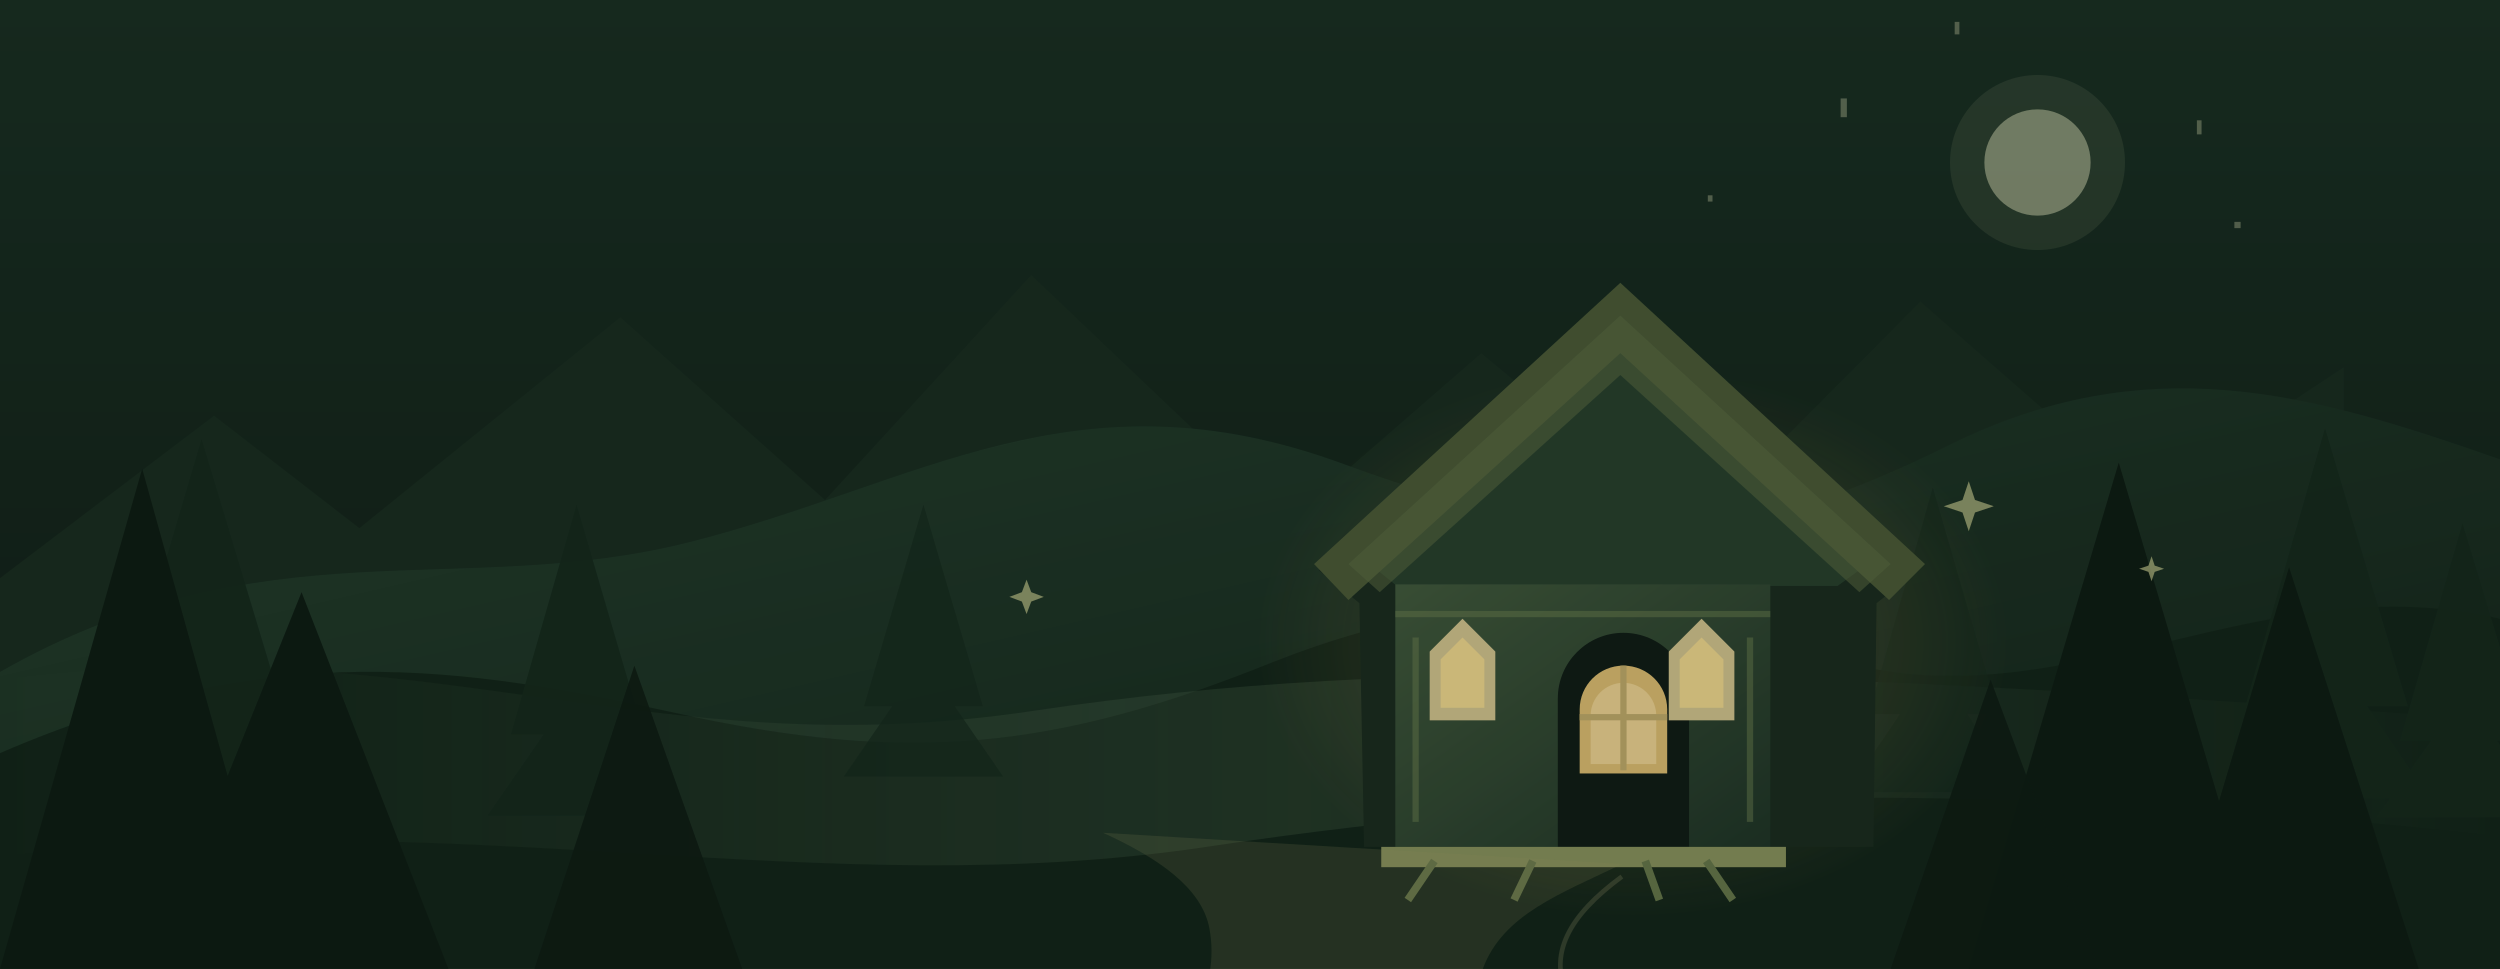
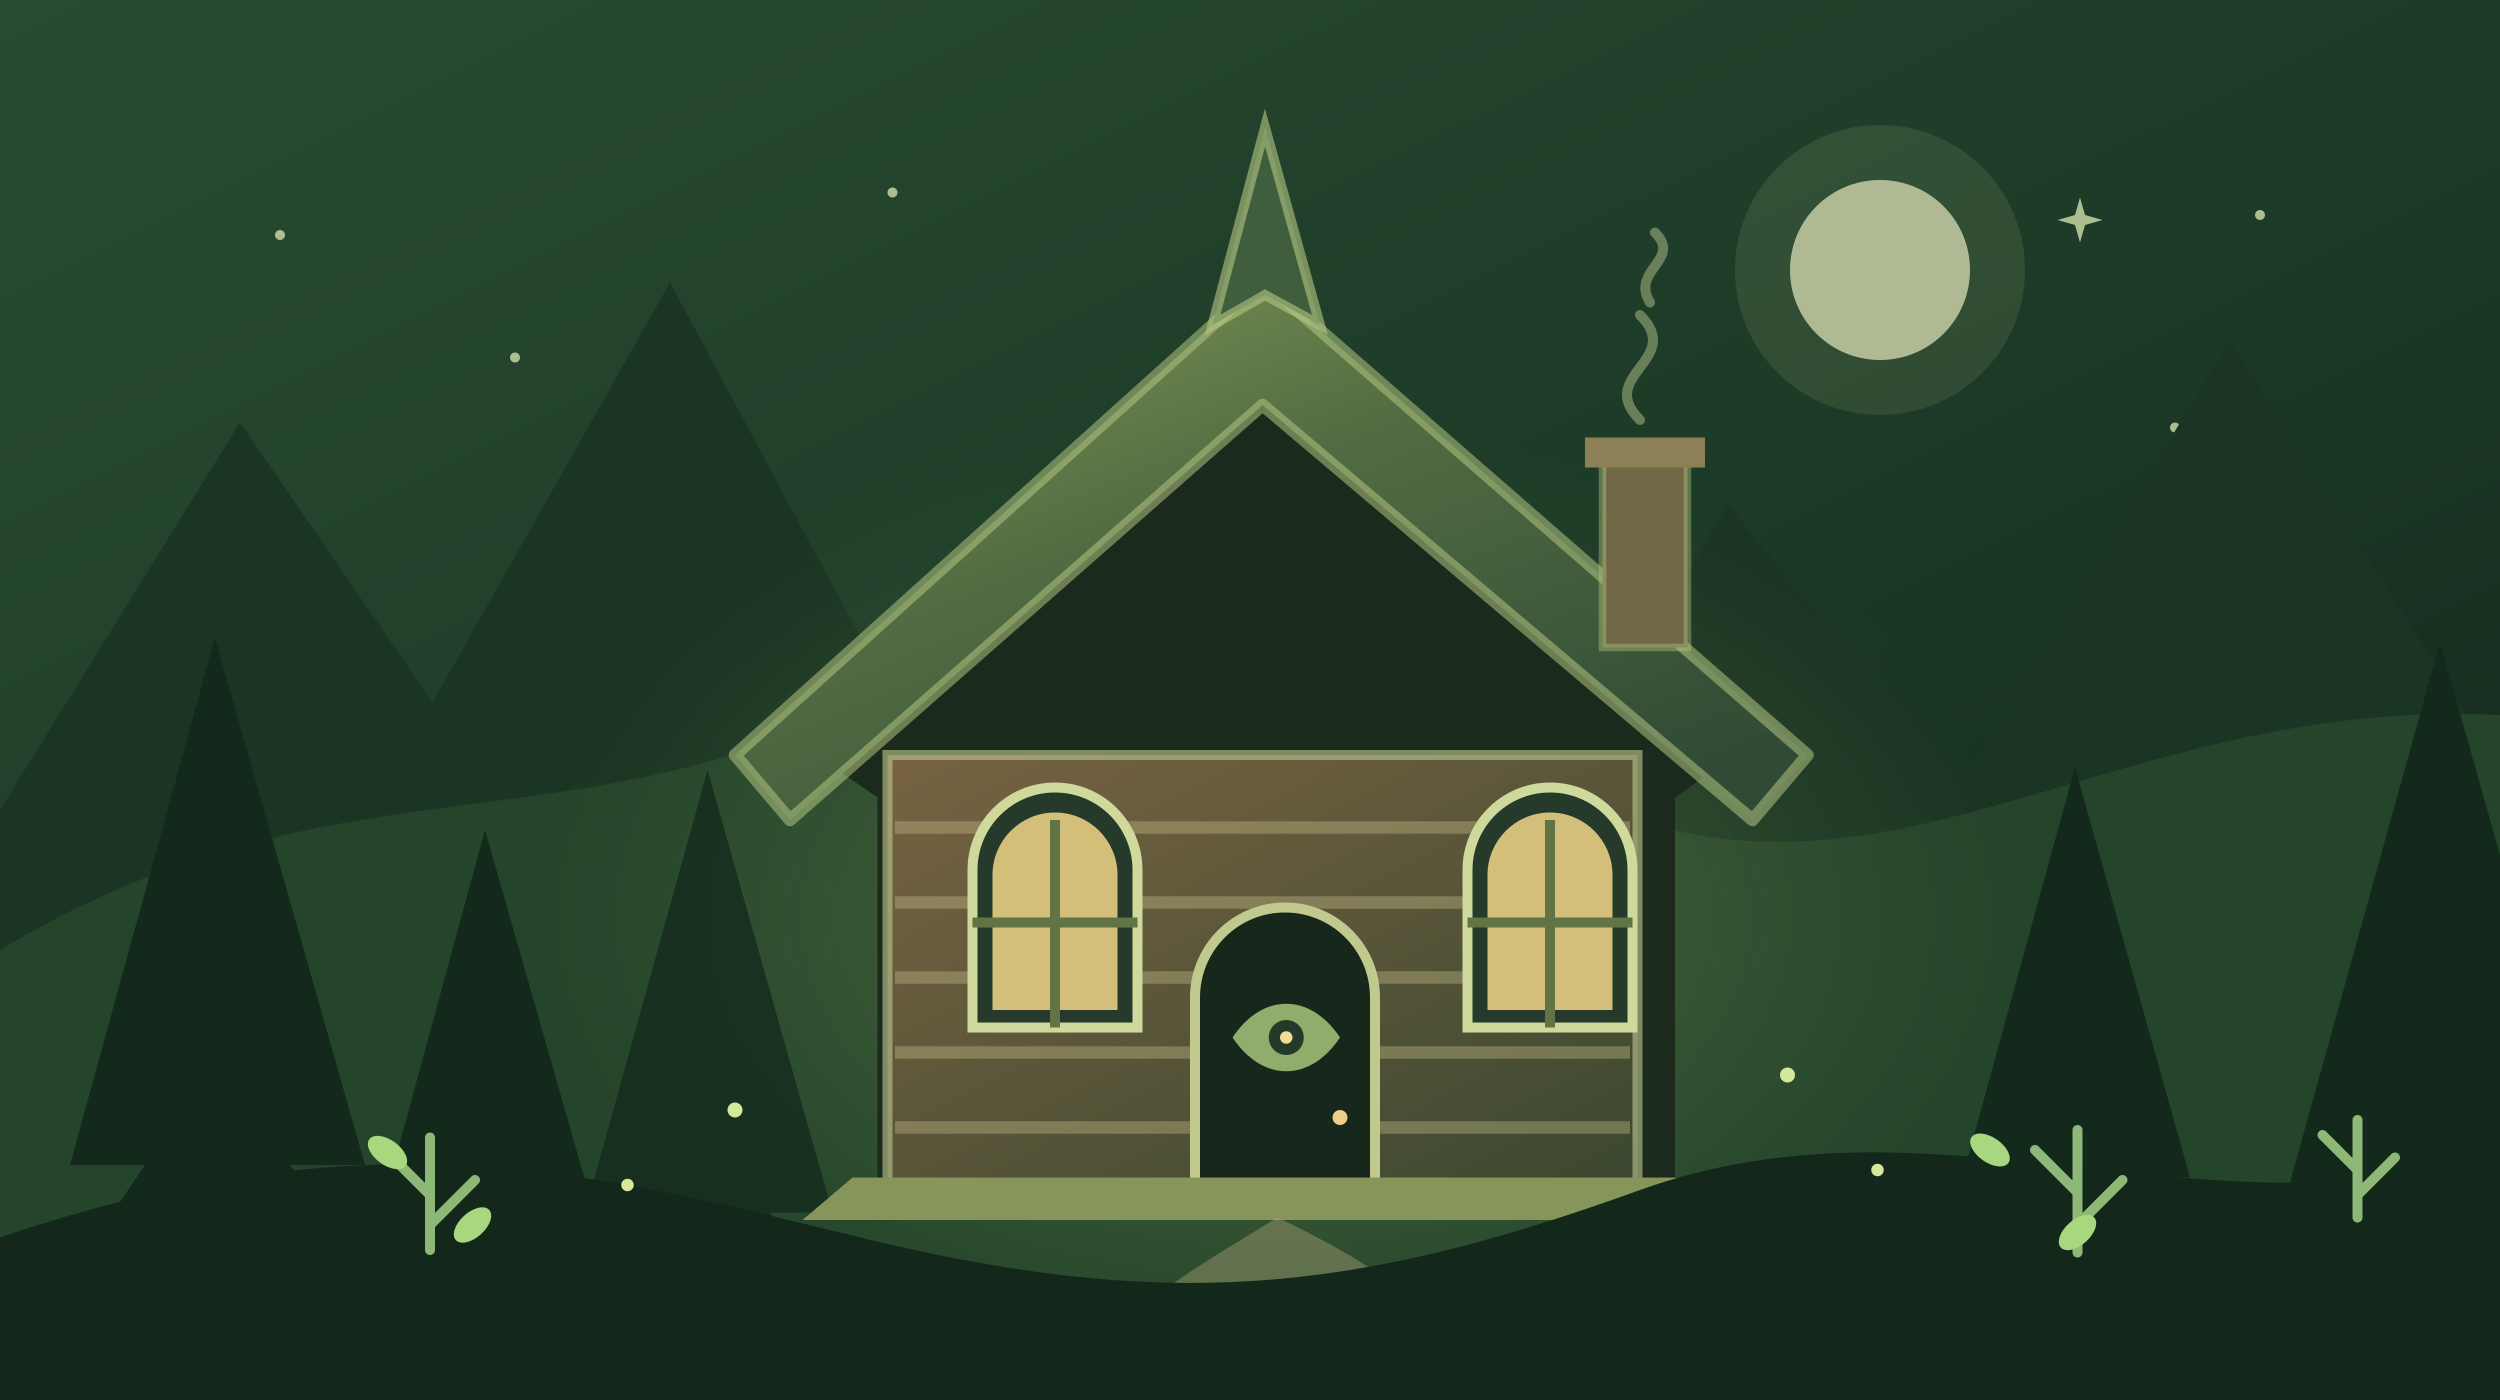
- <svg xmlns="http://www.w3.org/2000/svg" viewBox="0 0 1600 620" fill="none">
+ <svg xmlns="http://www.w3.org/2000/svg" viewBox="0 0 1000 560">
  <defs>
-     <linearGradient id="sky" x1="0" y1="0" x2="0" y2="1">
-       <stop stop-color="#172b20" />
-       <stop offset="1" stop-color="#0d1712" />
+     <linearGradient id="forest" x1="0" y1="0" x2="0.9" y2="1">
+       <stop stop-color="#294b32" />
+       <stop offset=".58" stop-color="#1b3926" />
+       <stop offset="1" stop-color="#102319" />
    </linearGradient>
-     <linearGradient id="hill" x1="0" y1="0" x2="1" y2="1">
-       <stop stop-color="#223b2b" />
-       <stop offset="1" stop-color="#101d15" />
+     <radialGradient id="glow">
+       <stop stop-color="#f1d98b" stop-opacity=".56" />
+       <stop offset=".42" stop-color="#b1c96f" stop-opacity=".17" />
+       <stop offset="1" stop-color="#9dc06b" stop-opacity="0" />
+     </radialGradient>
+     <linearGradient id="wood" x1="0" y1="0" x2="0.9" y2="1">
+       <stop stop-color="#786342" />
+       <stop offset="1" stop-color="#3d4930" />
    </linearGradient>
-     <linearGradient id="cabin" x1="0" y1="0" x2="1" y2="1">
-       <stop stop-color="#40563a" />
-       <stop offset="1" stop-color="#1d3024" />
+     <linearGradient id="roof" x1="0" y1="0" x2=".8" y2="1">
+       <stop stop-color="#8a9d59" />
+       <stop offset=".45" stop-color="#526d42" />
+       <stop offset="1" stop-color="#304a35" />
    </linearGradient>
-     <radialGradient id="lantern">
-       <stop stop-color="#ffe5a1" stop-opacity=".95" />
-       <stop offset=".18" stop-color="#f6c86d" stop-opacity=".4" />
-       <stop offset="1" stop-color="#efb956" stop-opacity="0" />
-     </radialGradient>
-     <linearGradient id="mist" x1="0" y1="0" x2="1" y2="0">
-       <stop stop-color="#a4c99a" stop-opacity="0" />
-       <stop offset=".52" stop-color="#a4c99a" stop-opacity=".12" />
-       <stop offset="1" stop-color="#a4c99a" stop-opacity="0" />
-     </linearGradient>
+     <filter id="soft-glow" x="-70%" y="-70%" width="240%" height="240%">
+       <feGaussianBlur stdDeviation="20" />
+     </filter>
  </defs>
-   <path fill="url(#sky)" d="M0 0h1600v620H0z" />
-   <circle cx="1304" cy="104" r="56" fill="#d5dfab" fill-opacity=".1" />
-   <circle cx="1304" cy="104" r="34" fill="#e3e5bc" fill-opacity=".5" />
-   <path fill="#e3e5bc" fill-opacity=".36" d="M1178 63h4v12h-4zm73-49h3v8h-3zm155 63h3v9h-3zM1430 142h4v4h-4zM1093 125h3v4h-3z" />
-   <path fill="#17281d" d="m0 370 137-104 93 72 167-135 131 117 132-144 165 157 123-107 136 113 145-146 144 126 127-84v285H0z" />
-   <path fill="url(#hill)" d="M0 430c169-96 294-46 441-83s248-113 419-50 260 51 387-12 231-34 353 9v326H0z" />
-   <path fill="#102016" d="M0 482c173-75 298-55 431-26 152 34 246 23 383-32 162-64 248-27 375 2 139 32 262-65 411-30v224H0z" />
-   <path fill="url(#mist)" d="M0 435c276-35 415 57 661 20s493-26 939 6v74c-339-37-581-30-828 7S298 514 0 548z" />
-   <g fill="#13251a" opacity=".94">
-     <path d="m77 457 52-176 53 176h-26l42 62H59l42-62zm250 13 42-147 43 147h-21l36 52h-115l36-52zm1110-18 51-178 53 178h-26l40 59h-132l40-59zm99 22 40-139 42 139h-20l34 49h-111l35-49z" />
-     <path d="m553 452 38-129 38 129h-18l31 45h-102l31-45zm643 5 41-145 42 145h-20l34 50h-111l34-50z" opacity=".75" />
+   <rect width="1000" height="560" fill="url(#forest)" />
+   <circle cx="752" cy="108" r="36" fill="#e4e6bd" fill-opacity=".72" />
+   <circle cx="752" cy="108" r="58" fill="#c7d597" fill-opacity=".12" />
+   <g fill="#d9e6af" opacity=".76">
+     <circle cx="112" cy="94" r="2" />
+     <circle cx="206" cy="143" r="2" />
+     <circle cx="357" cy="77" r="2" />
+     <circle cx="870" cy="171" r="2" />
+     <circle cx="904" cy="86" r="2" />
+     <path d="m266 178 3 9 9 3-9 3-3 9-3-9-9-3 9-3zm566-99 2 7 7 2-7 2-2 7-2-7-7-2 7-2z" />
  </g>
-   <ellipse cx="1045" cy="411" rx="240" ry="176" fill="url(#lantern)" fill-opacity=".5" />
-   <path fill="#18271c" d="m844 365 193-173 191 173-27 21-2 156H873l-3-156z" />
-   <path fill="#263c2a" d="m868 354 169-151 168 151-29 21H894z" />
-   <path fill="#4a5735" d="m841 361 196-180 195 180-23 23-172-158-174 158z" />
-   <path fill="#5b6840" d="m863 361 174-159 173 159-20 18-153-139-154 139z" opacity=".55" />
-   <path fill="url(#cabin)" d="M893 374h240v168H893z" />
-   <path stroke="#718251" stroke-opacity=".46" stroke-width="4" d="M893 393h240M906 408v118m214-118v118" />
-   <path fill="#0d1712" d="M997 447a42 42 0 0 1 84 0v95h-84z" />
-   <path fill="#dfbc70" d="M1011 454a28 28 0 0 1 56 0v41h-56z" />
-   <path fill="#f8dda0" fill-opacity=".68" d="M1018 458a21 21 0 0 1 42 0v31h-42z" />
-   <path stroke="#c2aa69" stroke-width="4" d="M1039 426v67m-28-34h56" />
-   <path fill="#d4c38d" d="m915 417 21-21 21 21v44h-42zm153 0 21-21 21 21v44h-42z" />
-   <path fill="#f3d88e" d="m922 422 14-14 14 14v31h-28zm153 0 14-14 14 14v31h-28z" />
-   <path fill="#89905b" d="M884 542h259v13H884z" />
-   <path stroke="#657448" stroke-width="5" d="m918 551-17 25m80-25-12 25m123-25 17 25m-56-25 9 25" />
-   <path fill="#9d9865" fill-opacity=".18" d="M1038 553c-39 19-76 32-89 67-17 44 15 66 40 101H703c59-51 78-89 71-127-5-26-33-45-68-61z" />
-   <path stroke="#c6bd88" stroke-opacity=".2" stroke-width="3" d="M1038 561c-34 25-48 50-34 78s34 44 45 82" />
-   <g fill="#0b1710">
-     <path d="m0 620 91-320 89 320H0zm96 0 97-241 94 241H96zm1164 0 96-324 96 324h-192zm128 0 77-257 83 257z" />
-     <path d="m342 620 64-194 69 194H342zm868 0 64-185 69 185h-133z" opacity=".9" />
+   <path fill="#1a3523" d="m0 324 96-155 77 112 95-168 110 205 98-132 122 173 93-157 94 111 107-177 108 171v153H0z" />
+   <path fill="#24442b" d="M0 380c123-74 211-44 321-88 111-45 208-28 301 22 126 67 219-36 378-28v274H0z" />
+   <ellipse cx="510" cy="367" rx="293" ry="184" fill="url(#glow)" filter="url(#soft-glow)" />
+   <g fill="#12291b">
+     <path d="m28 466 58-211 60 211h-30l48 71H10l48-71zm126 13 40-147 42 147h-21l33 49h-106l34-49zm631-8 45-164 46 164h-23l36 54h-117l36-54zm131 2 60-216 61 216h-30l48 71H869l48-71z" />
+     <path d="m234 485 49-177 50 177h-25l39 57H220l38-57zm562 4 37-132 38 132h-19l30 45h-96l29-45z" opacity=".78" />
  </g>
-   <path fill="#c3c58b" fill-opacity=".7" d="m1260 308 4 12 12 4-12 4-4 12-4-12-12-4 12-4zm-603 63 3 8 8 3-8 3-3 8-3-8-8-3 8-3zm720-15 2 6 6 2-6 2-2 6-2-6-6-2 6-2z" />
-   <path fill="#14241a" fill-opacity=".18" d="M0 0h1600v620H0z" />
+   <path fill="#1b2a1d" d="m319 297 188-170 194 170-31 22v157H351V319z" />
+   <path fill="url(#roof)" stroke="#b4c682" stroke-opacity=".54" stroke-width="5" stroke-linejoin="round" d="M294 302 505 112l218 190-22 26-196-166-189 166z" />
+   <path fill="#3e5e3d" stroke="#b4c682" stroke-opacity=".6" stroke-width="4" d="m485 130 21-79 22 79-22-12z" />
+   <path fill="#716847" stroke="#b4c682" stroke-opacity=".42" stroke-width="3" d="M641 180h34v79h-34z" />
+   <path fill="#8d8057" d="M634 175h48v12h-48z" />
+   <path fill="none" stroke="#d1dc9e" stroke-opacity=".42" stroke-width="4" stroke-linecap="round" d="M656 168c-18-18 18-24 0-42m4-5c-8-13 13-17 2-28" />
+   <path fill="url(#wood)" stroke="#bac58c" stroke-opacity=".62" stroke-width="4" d="M355 302h300v174H355z" />
+   <path stroke="#c6bd8a" stroke-opacity=".38" stroke-width="5" d="M358 331h294M358 361h294M358 391h294M358 421h294M358 451h294" />
+   <g fill="#263a2b" stroke="#ced99b" stroke-width="4">
+     <path d="M389 348a33 33 0 0 1 66 0v63h-66zm198 0a33 33 0 0 1 66 0v63h-66z" />
+   </g>
+   <g fill="#f0d587" fill-opacity=".86">
+     <path d="M397 350a25 25 0 0 1 50 0v54h-50z" />
+     <path d="M595 350a25 25 0 0 1 50 0v54h-50z" />
+   </g>
+   <g stroke="#627345" stroke-width="4">
+     <path d="M422 328v83m-33-42h66m165-41v83m-33-42h66" />
+   </g>
+   <path fill="#17271c" stroke="#c2c98e" stroke-width="4" d="M478 476v-77a36 36 0 0 1 72 0v77z" />
+   <path fill="#a8c77c" fill-opacity=".84" d="M493 415c12-18 31-18 43 0-12 18-31 18-43 0Z" />
+   <circle cx="514.5" cy="415" r="7" fill="#243a2a" />
+   <circle cx="514.5" cy="415" r="2.5" fill="#f2dc96" />
+   <circle cx="536" cy="447" r="3" fill="#edcf87" />
+   <path fill="#87945a" d="M341 471h329l18 17H321z" />
+   <path fill="#b3a878" fill-opacity=".4" d="M511 487c-32 20-66 37-85 73h167c-14-38-49-57-82-73Z" />
+   <path fill="#13271a" d="M0 495c147-50 238-26 340-1 125 31 200 24 316-18 117-42 223 21 344-14v98H0z" />
+   <g stroke="#8eb878" stroke-width="4" stroke-linecap="round">
+     <path d="M172 500v-45m0 23-17-17m17 29 18-18m641 29v-49m0 25-17-17m17 30 18-18m94 15v-39m0 20-14-14m14 24 15-15" />
+   </g>
+   <g fill="#a8d77f">
+     <ellipse cx="155" cy="461" rx="9" ry="5" transform="rotate(36 155 461)" />
+     <ellipse cx="189" cy="490" rx="9" ry="5" transform="rotate(-42 189 490)" />
+     <ellipse cx="796" cy="460" rx="9" ry="5" transform="rotate(35 796 460)" />
+     <ellipse cx="831" cy="493" rx="9" ry="5" transform="rotate(-42 831 493)" />
+   </g>
+   <g fill="#d6e899">
+     <circle cx="294" cy="444" r="3" />
+     <circle cx="715" cy="430" r="3" />
+     <circle cx="751" cy="468" r="2.5" />
+     <circle cx="251" cy="474" r="2.5" />
+   </g>
</svg>
